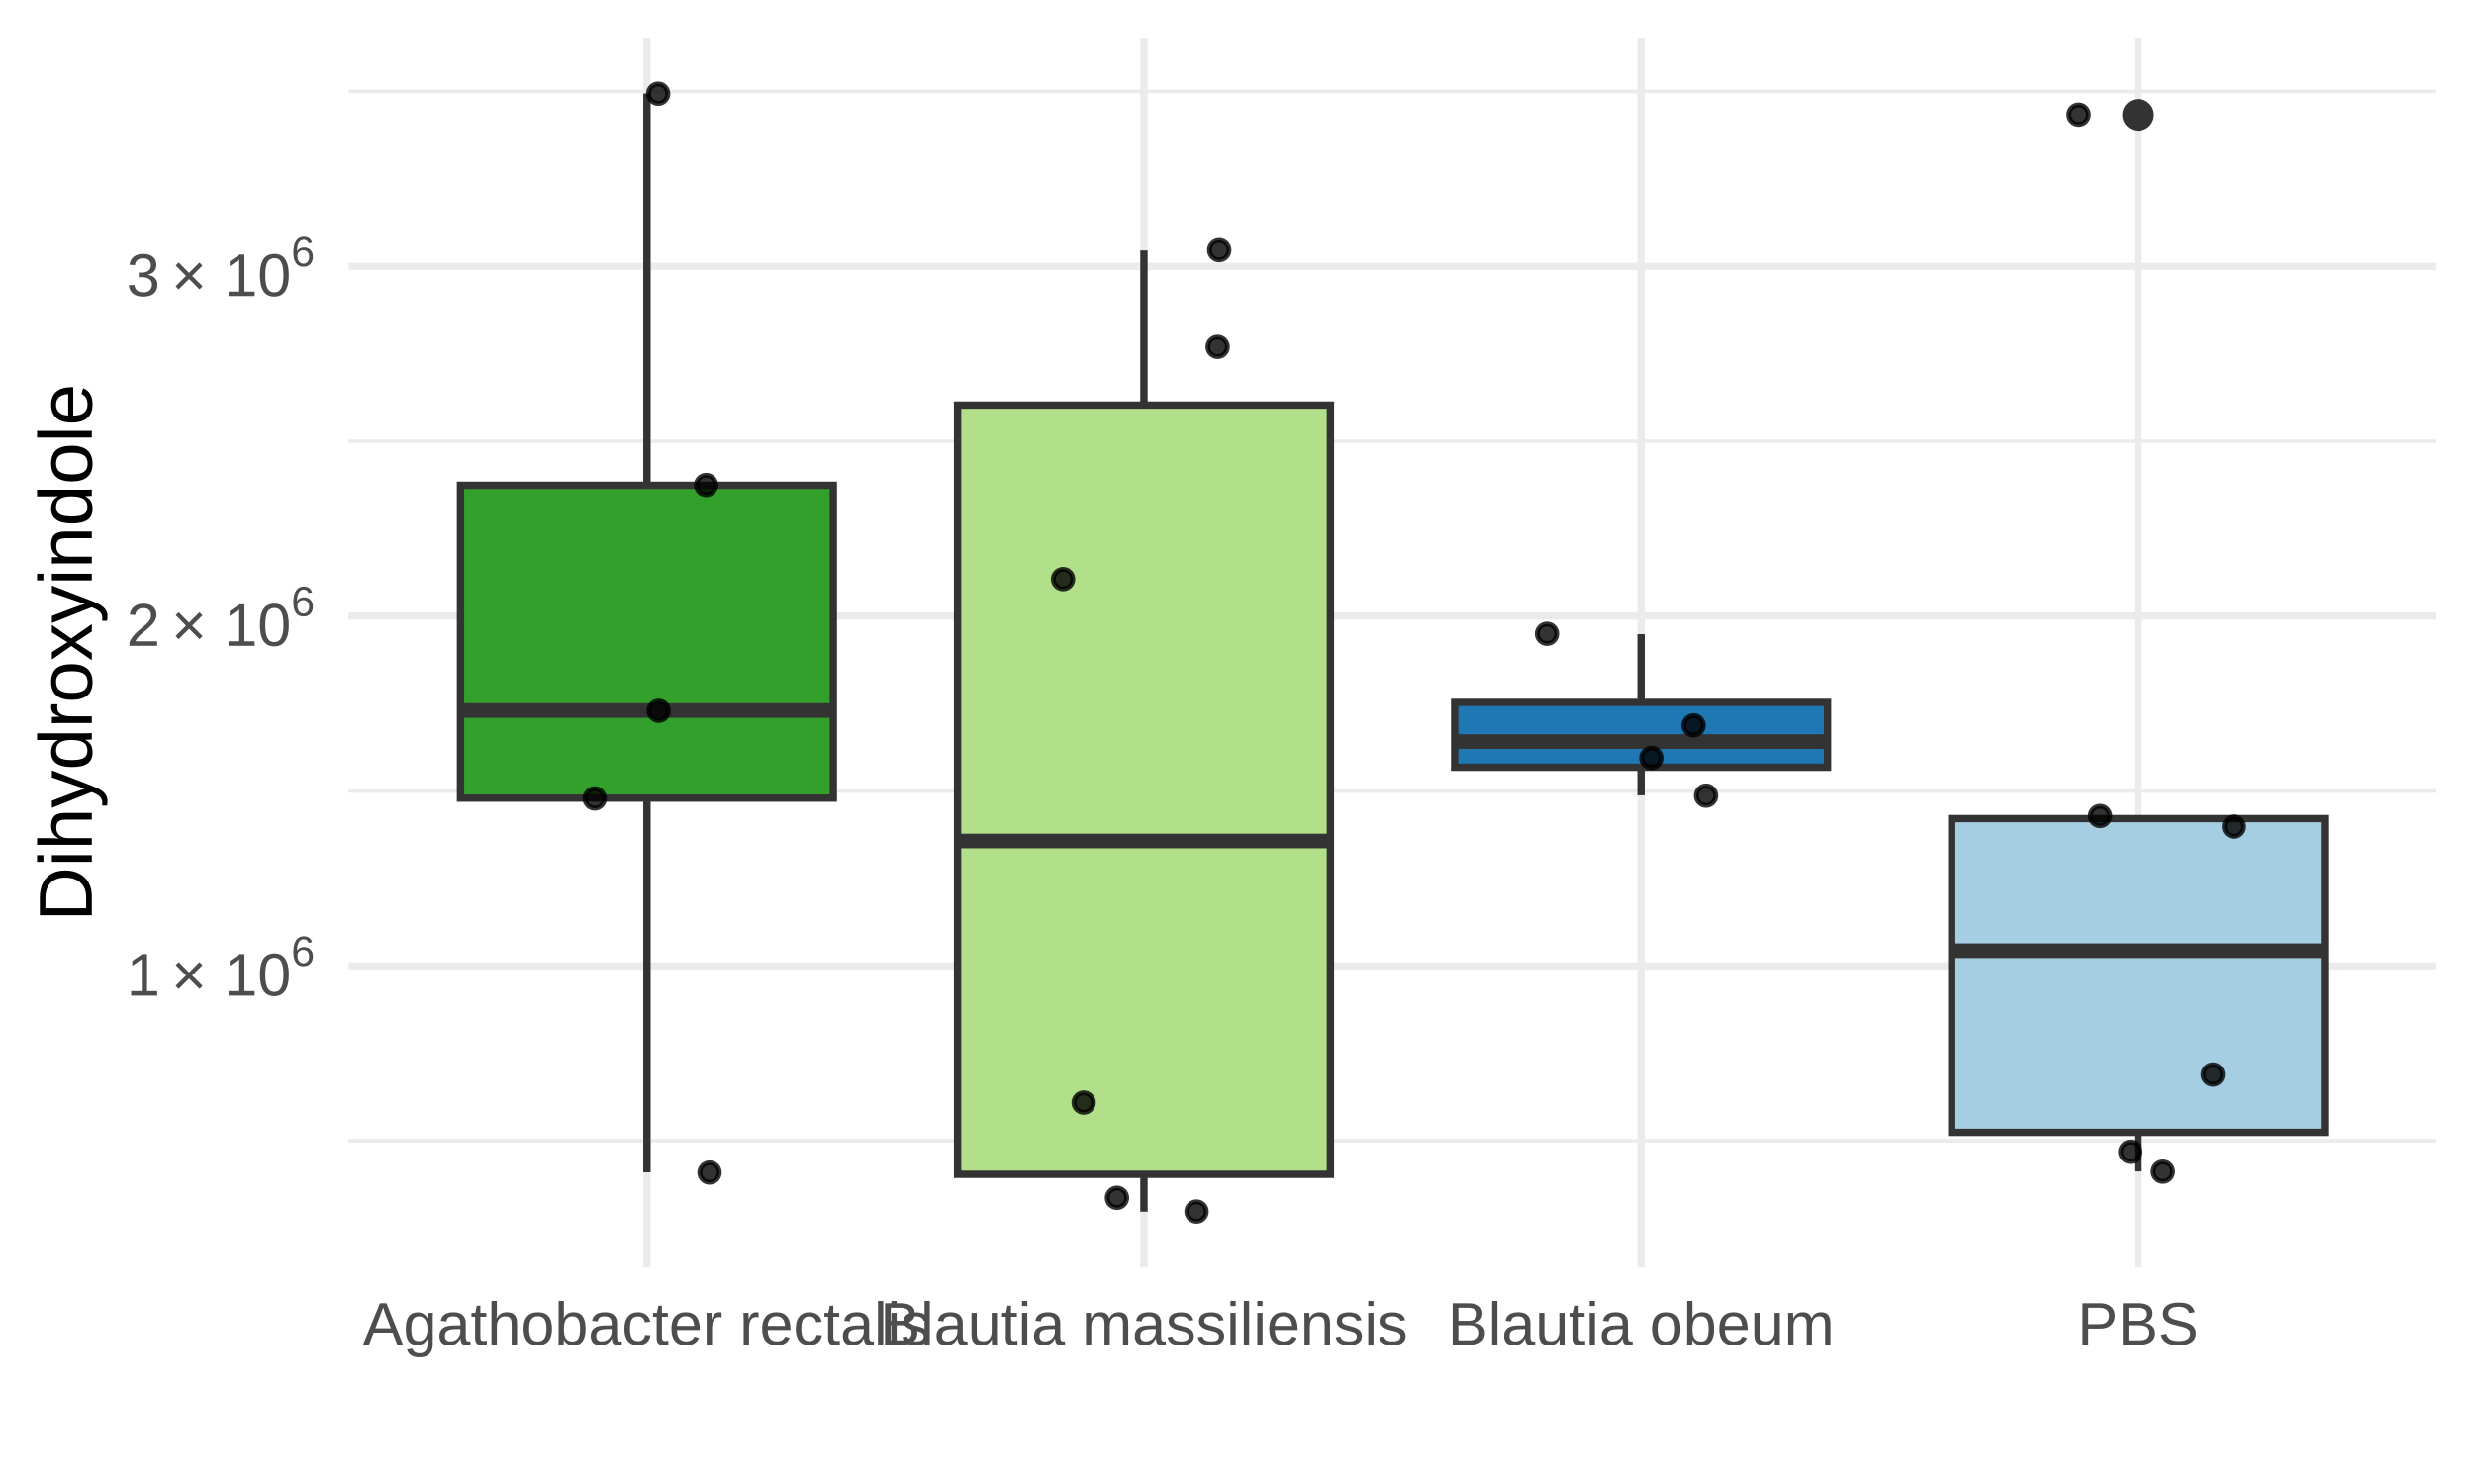
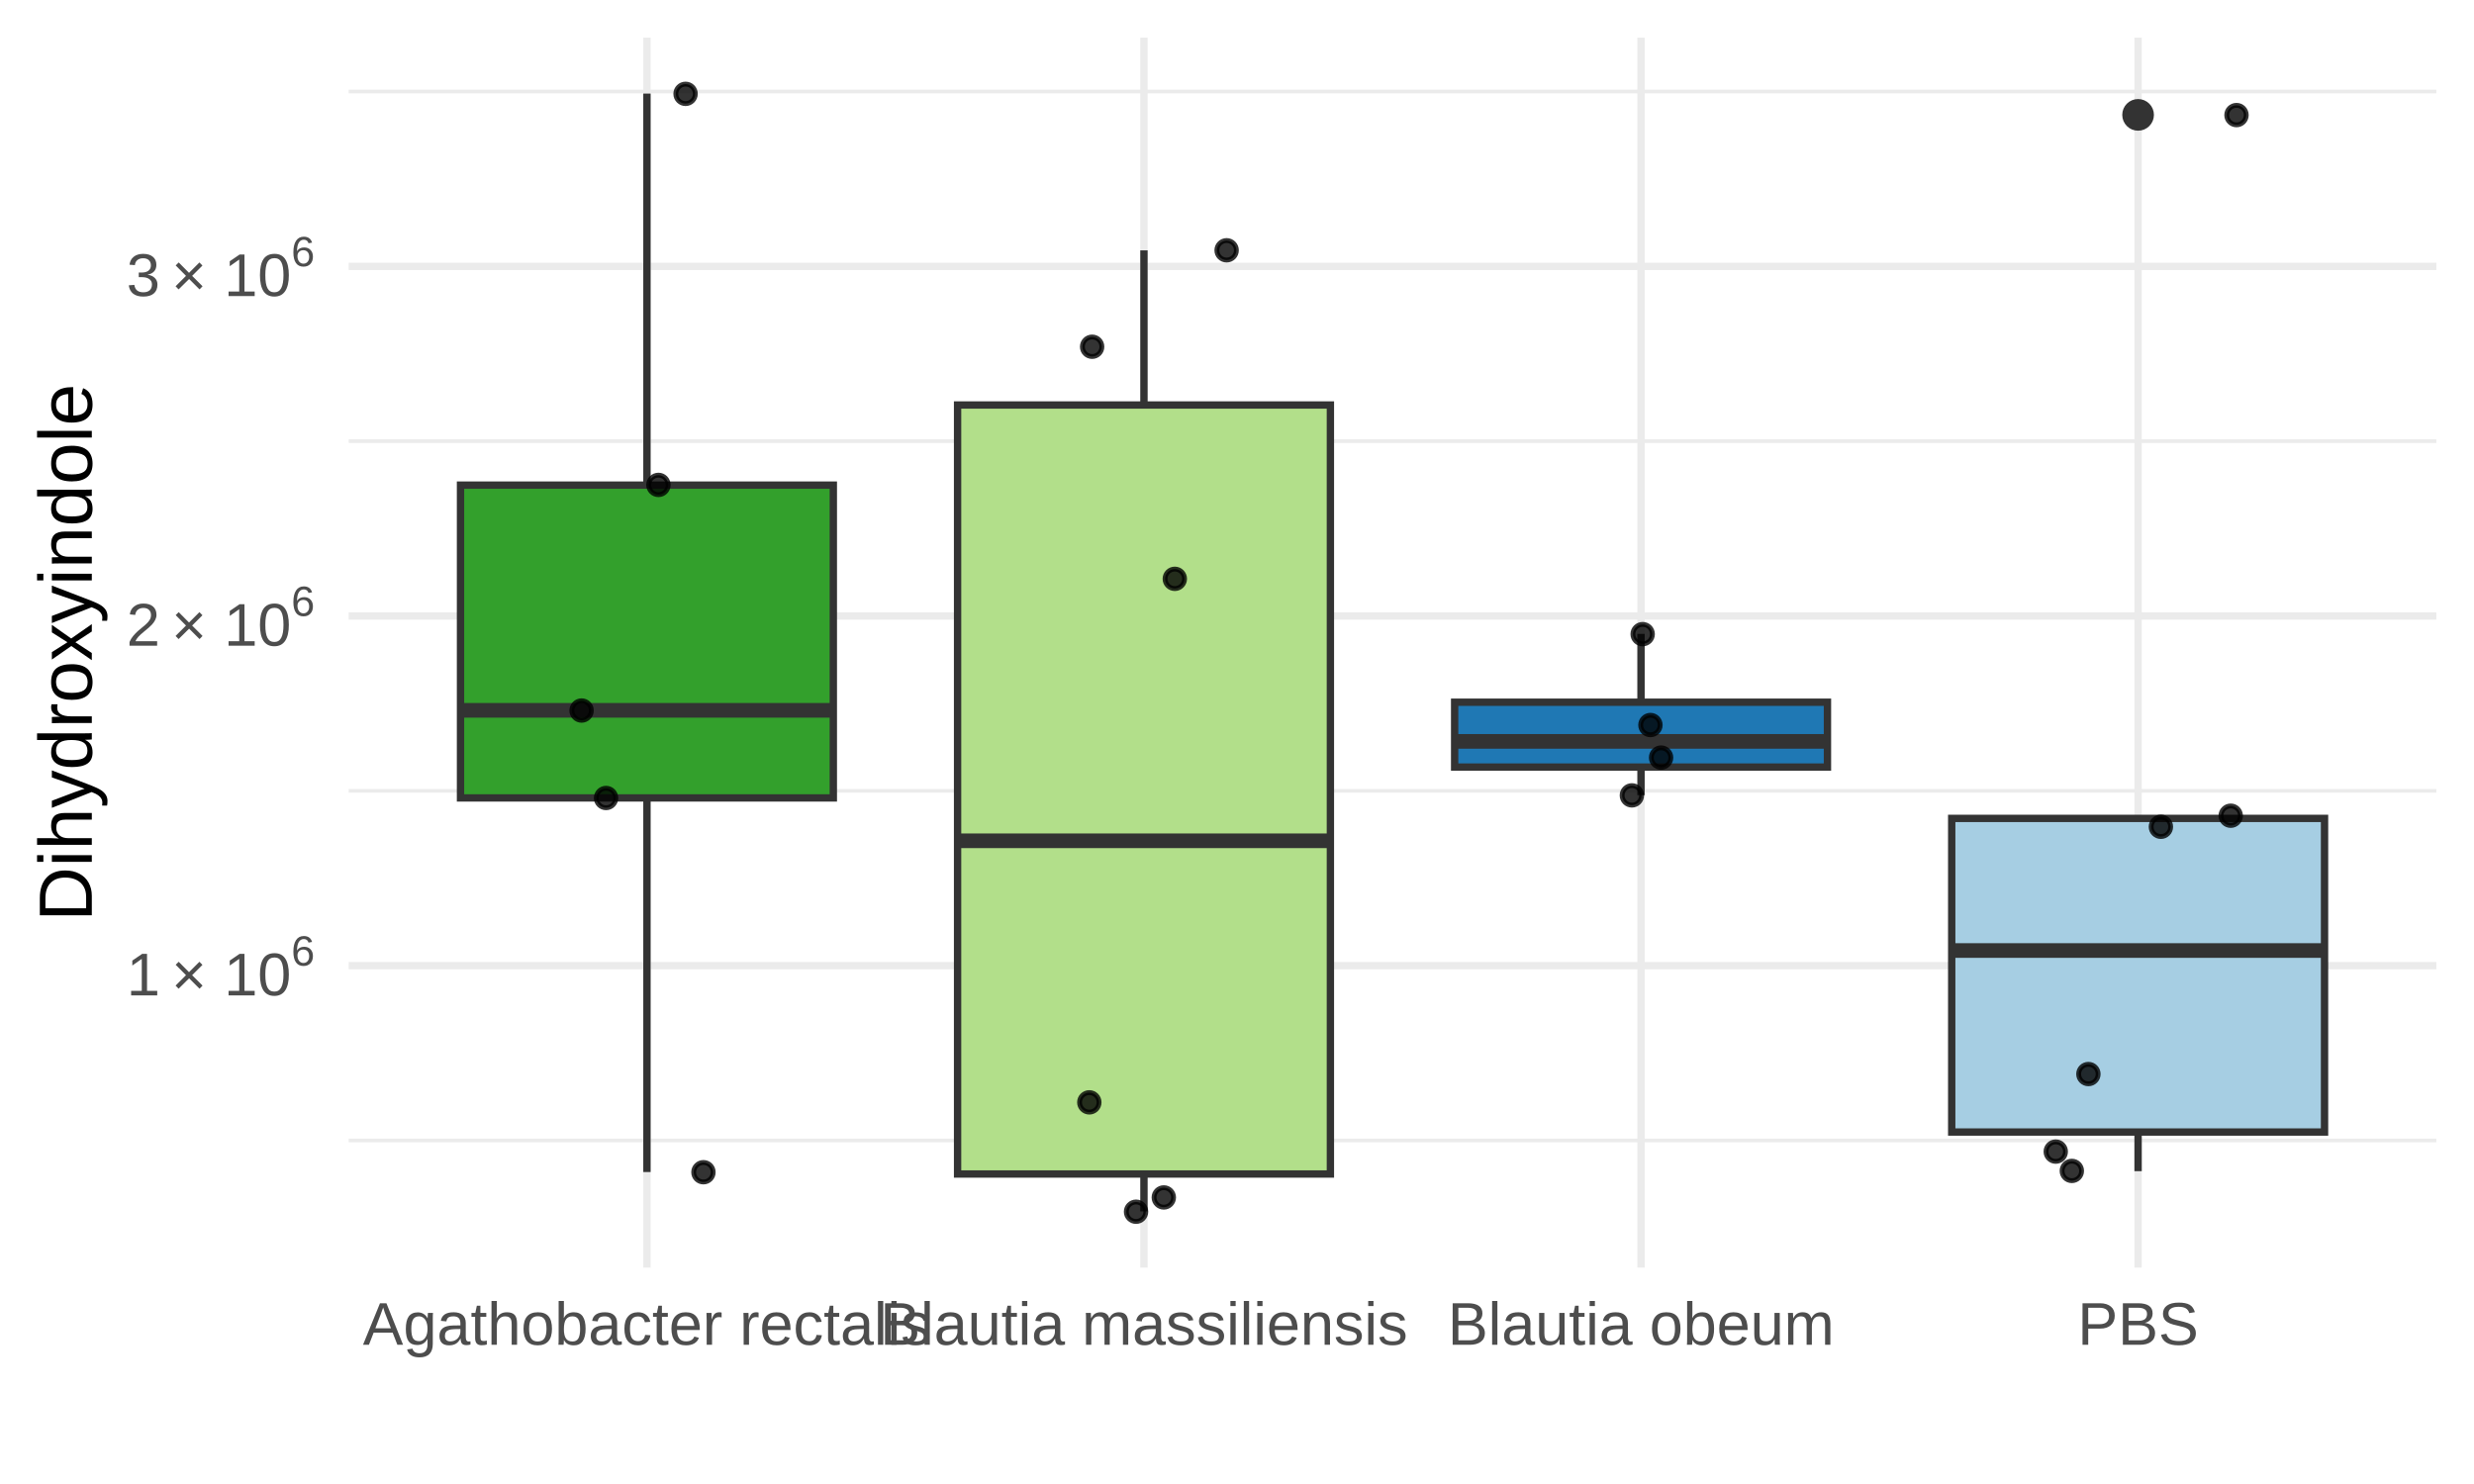
<svg xmlns="http://www.w3.org/2000/svg" class="svglite" width="360.00pt" height="216.00pt" viewBox="0 0 360.00 216.00">
  <defs>
    <style type="text/css">
    .svglite line, .svglite polyline, .svglite polygon, .svglite path, .svglite rect, .svglite circle {
      fill: none;
      stroke: #000000;
      stroke-linecap: round;
      stroke-linejoin: round;
      stroke-miterlimit: 10.00;
    }
    .svglite text {
      white-space: pre;
    }
  </style>
  </defs>
  <rect width="100%" height="100%" style="stroke: none; fill: none;" />
  <defs>
    <clipPath id="cpMC4wMHwzNjAuMDB8MC4wMHwyMTYuMDA=">
      <rect x="0.00" y="0.00" width="360.00" height="216.00" />
    </clipPath>
  </defs>
  <g clip-path="url(#cpMC4wMHwzNjAuMDB8MC4wMHwyMTYuMDA=)">
</g>
  <defs>
    <clipPath id="cpNTAuNzR8MzU0LjUyfDUuNDh8MTg0LjUw">
      <rect x="50.74" y="5.48" width="303.78" height="179.02" />
    </clipPath>
  </defs>
  <g clip-path="url(#cpNTAuNzR8MzU0LjUyfDUuNDh8MTg0LjUw)">
-     <polyline points="50.74,166.05 354.52,166.05 " style="stroke-width: 0.53; stroke: #EBEBEB; stroke-linecap: butt;" />
-     <polyline points="50.74,115.14 354.52,115.14 " style="stroke-width: 0.53; stroke: #EBEBEB; stroke-linecap: butt;" />
-     <polyline points="50.74,64.23 354.52,64.23 " style="stroke-width: 0.53; stroke: #EBEBEB; stroke-linecap: butt;" />
+     <polyline points="50.74,166.00 354.52,166.00 " style="stroke-width: 0.53; stroke: #EBEBEB; stroke-linecap: butt;" />
+     <polyline points="50.74,115.11 354.52,115.11 " style="stroke-width: 0.53; stroke: #EBEBEB; stroke-linecap: butt;" />
+     <polyline points="50.74,64.21 354.52,64.21 " style="stroke-width: 0.53; stroke: #EBEBEB; stroke-linecap: butt;" />
    <polyline points="50.74,13.32 354.52,13.32 " style="stroke-width: 0.53; stroke: #EBEBEB; stroke-linecap: butt;" />
-     <polyline points="50.74,140.59 354.52,140.59 " style="stroke-width: 1.07; stroke: #EBEBEB; stroke-linecap: butt;" />
-     <polyline points="50.74,89.68 354.52,89.68 " style="stroke-width: 1.07; stroke: #EBEBEB; stroke-linecap: butt;" />
+     <polyline points="50.74,140.55 354.52,140.55 " style="stroke-width: 1.07; stroke: #EBEBEB; stroke-linecap: butt;" />
+     <polyline points="50.74,89.66 354.52,89.66 " style="stroke-width: 1.07; stroke: #EBEBEB; stroke-linecap: butt;" />
    <polyline points="50.74,38.77 354.52,38.77 " style="stroke-width: 1.07; stroke: #EBEBEB; stroke-linecap: butt;" />
    <polyline points="94.14,184.50 94.14,5.48 " style="stroke-width: 1.07; stroke: #EBEBEB; stroke-linecap: butt;" />
    <polyline points="166.46,184.50 166.46,5.48 " style="stroke-width: 1.07; stroke: #EBEBEB; stroke-linecap: butt;" />
    <polyline points="238.79,184.50 238.79,5.48 " style="stroke-width: 1.07; stroke: #EBEBEB; stroke-linecap: butt;" />
    <polyline points="311.12,184.50 311.12,5.48 " style="stroke-width: 1.07; stroke: #EBEBEB; stroke-linecap: butt;" />
-     <line x1="94.14" y1="70.63" x2="94.14" y2="13.62" style="stroke-width: 1.07; stroke: #333333; stroke-linecap: butt;" />
-     <line x1="94.14" y1="116.17" x2="94.14" y2="170.64" style="stroke-width: 1.07; stroke: #333333; stroke-linecap: butt;" />
-     <polygon points="67.01,70.63 67.01,116.17 121.26,116.17 121.26,70.63 67.01,70.63 " style="stroke-width: 1.07; stroke: #333333; stroke-linecap: butt; stroke-linejoin: miter; fill: #33A02C;" />
-     <line x1="67.01" y1="103.42" x2="121.26" y2="103.42" style="stroke-width: 2.13; stroke: #333333; stroke-linecap: butt; stroke-linejoin: miter;" />
-     <line x1="166.46" y1="58.96" x2="166.46" y2="36.45" style="stroke-width: 1.07; stroke: #333333; stroke-linecap: butt;" />
-     <line x1="166.46" y1="170.93" x2="166.46" y2="176.37" style="stroke-width: 1.07; stroke: #333333; stroke-linecap: butt;" />
-     <polygon points="139.34,58.96 139.34,170.93 193.59,170.93 193.59,58.96 139.34,58.96 " style="stroke-width: 1.07; stroke: #333333; stroke-linecap: butt; stroke-linejoin: miter; fill: #B2DF8A;" />
-     <line x1="139.34" y1="122.41" x2="193.59" y2="122.41" style="stroke-width: 2.13; stroke: #333333; stroke-linecap: butt; stroke-linejoin: miter;" />
-     <line x1="238.79" y1="102.24" x2="238.79" y2="92.30" style="stroke-width: 1.07; stroke: #333333; stroke-linecap: butt;" />
-     <line x1="238.79" y1="111.68" x2="238.79" y2="115.77" style="stroke-width: 1.07; stroke: #333333; stroke-linecap: butt;" />
-     <polygon points="211.67,102.24 211.67,111.68 265.92,111.68 265.92,102.24 211.67,102.24 " style="stroke-width: 1.07; stroke: #333333; stroke-linecap: butt; stroke-linejoin: miter; fill: #1F78B4;" />
-     <line x1="211.67" y1="107.94" x2="265.92" y2="107.94" style="stroke-width: 2.13; stroke: #333333; stroke-linecap: butt; stroke-linejoin: miter;" />
+     <line x1="94.14" y1="70.61" x2="94.14" y2="13.62" style="stroke-width: 1.07; stroke: #333333; stroke-linecap: butt;" />
+     <line x1="94.14" y1="116.14" x2="94.14" y2="170.59" style="stroke-width: 1.07; stroke: #333333; stroke-linecap: butt;" />
+     <polygon points="67.01,70.61 67.01,116.14 121.26,116.14 121.26,70.61 67.01,70.61 " style="stroke-width: 1.07; stroke: #333333; stroke-linecap: butt; stroke-linejoin: miter; fill: #33A02C;" />
+     <line x1="67.01" y1="103.39" x2="121.26" y2="103.39" style="stroke-width: 2.13; stroke: #333333; stroke-linecap: butt; stroke-linejoin: miter;" />
+     <line x1="166.46" y1="58.95" x2="166.46" y2="36.44" style="stroke-width: 1.07; stroke: #333333; stroke-linecap: butt;" />
+     <line x1="166.46" y1="170.88" x2="166.46" y2="176.32" style="stroke-width: 1.07; stroke: #333333; stroke-linecap: butt;" />
+     <polygon points="139.34,58.95 139.34,170.88 193.59,170.88 193.59,58.95 139.34,58.95 " style="stroke-width: 1.07; stroke: #333333; stroke-linecap: butt; stroke-linejoin: miter; fill: #B2DF8A;" />
+     <line x1="139.34" y1="122.38" x2="193.59" y2="122.38" style="stroke-width: 2.13; stroke: #333333; stroke-linecap: butt; stroke-linejoin: miter;" />
+     <line x1="238.79" y1="102.21" x2="238.79" y2="92.27" style="stroke-width: 1.07; stroke: #333333; stroke-linecap: butt;" />
+     <line x1="238.79" y1="111.65" x2="238.79" y2="115.74" style="stroke-width: 1.07; stroke: #333333; stroke-linecap: butt;" />
+     <polygon points="211.67,102.21 211.67,111.65 265.92,111.65 265.92,102.21 211.67,102.21 " style="stroke-width: 1.07; stroke: #333333; stroke-linecap: butt; stroke-linejoin: miter; fill: #1F78B4;" />
+     <line x1="211.67" y1="107.91" x2="265.92" y2="107.91" style="stroke-width: 2.13; stroke: #333333; stroke-linecap: butt; stroke-linejoin: miter;" />
    <circle cx="311.12" cy="16.72" r="1.95" style="stroke-width: 0.71; stroke: #333333; fill: #333333;" />
-     <line x1="311.12" y1="119.15" x2="311.12" y2="118.75" style="stroke-width: 1.07; stroke: #333333; stroke-linecap: butt;" />
-     <line x1="311.12" y1="164.82" x2="311.12" y2="170.51" style="stroke-width: 1.07; stroke: #333333; stroke-linecap: butt;" />
-     <polygon points="284.00,119.15 284.00,164.82 338.25,164.82 338.25,119.15 284.00,119.15 " style="stroke-width: 1.07; stroke: #333333; stroke-linecap: butt; stroke-linejoin: miter; fill: #A6CEE3;" />
-     <line x1="284.00" y1="138.38" x2="338.25" y2="138.38" style="stroke-width: 2.13; stroke: #333333; stroke-linecap: butt; stroke-linejoin: miter;" />
-     <circle cx="240.29" cy="110.31" r="1.42" style="stroke-width: 0.71; stroke: #000000; stroke-opacity: 0.80; fill: #000000; fill-opacity: 0.80;" />
-     <circle cx="157.69" cy="160.49" r="1.42" style="stroke-width: 0.71; stroke: #000000; stroke-opacity: 0.80; fill: #000000; fill-opacity: 0.80;" />
-     <circle cx="102.75" cy="70.59" r="1.42" style="stroke-width: 0.71; stroke: #000000; stroke-opacity: 0.80; fill: #000000; fill-opacity: 0.80;" />
-     <circle cx="95.77" cy="13.64" r="1.42" style="stroke-width: 0.71; stroke: #000000; stroke-opacity: 0.80; fill: #000000; fill-opacity: 0.80;" />
-     <circle cx="325.07" cy="120.32" r="1.42" style="stroke-width: 0.71; stroke: #000000; stroke-opacity: 0.80; fill: #000000; fill-opacity: 0.80;" />
-     <circle cx="309.99" cy="167.65" r="1.42" style="stroke-width: 0.71; stroke: #000000; stroke-opacity: 0.80; fill: #000000; fill-opacity: 0.80;" />
-     <circle cx="174.11" cy="176.35" r="1.42" style="stroke-width: 0.71; stroke: #000000; stroke-opacity: 0.80; fill: #000000; fill-opacity: 0.80;" />
-     <circle cx="225.10" cy="92.25" r="1.42" style="stroke-width: 0.71; stroke: #000000; stroke-opacity: 0.80; fill: #000000; fill-opacity: 0.80;" />
-     <circle cx="248.24" cy="115.81" r="1.42" style="stroke-width: 0.71; stroke: #000000; stroke-opacity: 0.80; fill: #000000; fill-opacity: 0.80;" />
-     <circle cx="162.53" cy="174.35" r="1.42" style="stroke-width: 0.71; stroke: #000000; stroke-opacity: 0.80; fill: #000000; fill-opacity: 0.80;" />
-     <circle cx="86.54" cy="116.22" r="1.42" style="stroke-width: 0.71; stroke: #000000; stroke-opacity: 0.80; fill: #000000; fill-opacity: 0.80;" />
-     <circle cx="103.25" cy="170.67" r="1.42" style="stroke-width: 0.71; stroke: #000000; stroke-opacity: 0.80; fill: #000000; fill-opacity: 0.80;" />
-     <circle cx="302.47" cy="16.69" r="1.42" style="stroke-width: 0.71; stroke: #000000; stroke-opacity: 0.80; fill: #000000; fill-opacity: 0.80;" />
-     <circle cx="305.59" cy="118.77" r="1.42" style="stroke-width: 0.71; stroke: #000000; stroke-opacity: 0.80; fill: #000000; fill-opacity: 0.80;" />
-     <circle cx="154.69" cy="84.29" r="1.42" style="stroke-width: 0.71; stroke: #000000; stroke-opacity: 0.80; fill: #000000; fill-opacity: 0.80;" />
-     <circle cx="246.43" cy="105.58" r="1.42" style="stroke-width: 0.71; stroke: #000000; stroke-opacity: 0.80; fill: #000000; fill-opacity: 0.80;" />
-     <circle cx="177.41" cy="36.41" r="1.42" style="stroke-width: 0.71; stroke: #000000; stroke-opacity: 0.80; fill: #000000; fill-opacity: 0.80;" />
-     <circle cx="95.85" cy="103.46" r="1.42" style="stroke-width: 0.71; stroke: #000000; stroke-opacity: 0.80; fill: #000000; fill-opacity: 0.80;" />
-     <circle cx="321.99" cy="156.40" r="1.42" style="stroke-width: 0.71; stroke: #000000; stroke-opacity: 0.80; fill: #000000; fill-opacity: 0.80;" />
-     <circle cx="314.73" cy="170.54" r="1.42" style="stroke-width: 0.71; stroke: #000000; stroke-opacity: 0.80; fill: #000000; fill-opacity: 0.80;" />
-     <circle cx="177.18" cy="50.49" r="1.42" style="stroke-width: 0.71; stroke: #000000; stroke-opacity: 0.80; fill: #000000; fill-opacity: 0.80;" />
+     <line x1="311.12" y1="119.12" x2="311.12" y2="118.72" style="stroke-width: 1.07; stroke: #333333; stroke-linecap: butt;" />
+     <line x1="311.12" y1="164.77" x2="311.12" y2="170.47" style="stroke-width: 1.07; stroke: #333333; stroke-linecap: butt;" />
+     <polygon points="284.00,119.12 284.00,164.77 338.25,164.77 338.25,119.12 284.00,119.12 " style="stroke-width: 1.07; stroke: #333333; stroke-linecap: butt; stroke-linejoin: miter; fill: #A6CEE3;" />
+     <line x1="284.00" y1="138.35" x2="338.25" y2="138.35" style="stroke-width: 2.13; stroke: #333333; stroke-linecap: butt; stroke-linejoin: miter;" />
+     <circle cx="241.71" cy="110.27" r="1.42" style="stroke-width: 0.71; stroke: #000000; stroke-opacity: 0.80; fill: #000000; fill-opacity: 0.80;" />
+     <circle cx="158.51" cy="160.45" r="1.42" style="stroke-width: 0.71; stroke: #000000; stroke-opacity: 0.80; fill: #000000; fill-opacity: 0.80;" />
+     <circle cx="95.81" cy="70.58" r="1.42" style="stroke-width: 0.71; stroke: #000000; stroke-opacity: 0.80; fill: #000000; fill-opacity: 0.80;" />
+     <circle cx="99.76" cy="13.66" r="1.42" style="stroke-width: 0.71; stroke: #000000; stroke-opacity: 0.80; fill: #000000; fill-opacity: 0.80;" />
+     <circle cx="314.44" cy="120.34" r="1.42" style="stroke-width: 0.71; stroke: #000000; stroke-opacity: 0.80; fill: #000000; fill-opacity: 0.80;" />
+     <circle cx="299.14" cy="167.62" r="1.42" style="stroke-width: 0.71; stroke: #000000; stroke-opacity: 0.80; fill: #000000; fill-opacity: 0.80;" />
+     <circle cx="165.31" cy="176.37" r="1.42" style="stroke-width: 0.71; stroke: #000000; stroke-opacity: 0.80; fill: #000000; fill-opacity: 0.80;" />
+     <circle cx="239.03" cy="92.30" r="1.42" style="stroke-width: 0.71; stroke: #000000; stroke-opacity: 0.80; fill: #000000; fill-opacity: 0.80;" />
+     <circle cx="237.46" cy="115.77" r="1.42" style="stroke-width: 0.71; stroke: #000000; stroke-opacity: 0.80; fill: #000000; fill-opacity: 0.80;" />
+     <circle cx="169.35" cy="174.29" r="1.42" style="stroke-width: 0.71; stroke: #000000; stroke-opacity: 0.80; fill: #000000; fill-opacity: 0.80;" />
+     <circle cx="88.19" cy="116.15" r="1.42" style="stroke-width: 0.71; stroke: #000000; stroke-opacity: 0.80; fill: #000000; fill-opacity: 0.80;" />
+     <circle cx="102.36" cy="170.62" r="1.42" style="stroke-width: 0.71; stroke: #000000; stroke-opacity: 0.80; fill: #000000; fill-opacity: 0.80;" />
+     <circle cx="325.44" cy="16.75" r="1.42" style="stroke-width: 0.71; stroke: #000000; stroke-opacity: 0.80; fill: #000000; fill-opacity: 0.80;" />
+     <circle cx="324.60" cy="118.73" r="1.42" style="stroke-width: 0.71; stroke: #000000; stroke-opacity: 0.80; fill: #000000; fill-opacity: 0.80;" />
+     <circle cx="170.95" cy="84.25" r="1.42" style="stroke-width: 0.71; stroke: #000000; stroke-opacity: 0.80; fill: #000000; fill-opacity: 0.80;" />
+     <circle cx="240.16" cy="105.53" r="1.42" style="stroke-width: 0.71; stroke: #000000; stroke-opacity: 0.80; fill: #000000; fill-opacity: 0.80;" />
+     <circle cx="178.49" cy="36.43" r="1.42" style="stroke-width: 0.71; stroke: #000000; stroke-opacity: 0.80; fill: #000000; fill-opacity: 0.80;" />
+     <circle cx="84.63" cy="103.42" r="1.42" style="stroke-width: 0.71; stroke: #000000; stroke-opacity: 0.80; fill: #000000; fill-opacity: 0.80;" />
+     <circle cx="303.89" cy="156.33" r="1.42" style="stroke-width: 0.71; stroke: #000000; stroke-opacity: 0.80; fill: #000000; fill-opacity: 0.80;" />
+     <circle cx="301.48" cy="170.43" r="1.42" style="stroke-width: 0.71; stroke: #000000; stroke-opacity: 0.80; fill: #000000; fill-opacity: 0.80;" />
+     <circle cx="158.92" cy="50.47" r="1.42" style="stroke-width: 0.71; stroke: #000000; stroke-opacity: 0.80; fill: #000000; fill-opacity: 0.80;" />
  </g>
  <g clip-path="url(#cpMC4wMHwzNjAuMDB8MC4wMHwyMTYuMDA=)">
-     <text x="18.41" y="144.92" style="font-size: 8.80px;fill: #4D4D4D; font-family: &quot;Arial&quot;;" textLength="4.90px" lengthAdjust="spacingAndGlyphs">1</text>
-     <text x="24.94" y="144.92" style="font-size: 8.80px;fill: #4D4D4D; font-family: &quot;Arial&quot;;" textLength="6.02px" lengthAdjust="spacingAndGlyphs">×</text>
-     <text x="32.59" y="144.92" style="font-size: 8.80px;fill: #4D4D4D; font-family: &quot;Arial&quot;;" textLength="9.79px" lengthAdjust="spacingAndGlyphs">10</text>
-     <text x="42.38" y="140.58" style="font-size: 6.16px;fill: #4D4D4D; font-family: &quot;Arial&quot;;" textLength="3.43px" lengthAdjust="spacingAndGlyphs">6</text>
-     <text x="18.41" y="94.01" style="font-size: 8.80px;fill: #4D4D4D; font-family: &quot;Arial&quot;;" textLength="4.90px" lengthAdjust="spacingAndGlyphs">2</text>
-     <text x="24.94" y="94.01" style="font-size: 8.80px;fill: #4D4D4D; font-family: &quot;Arial&quot;;" textLength="6.02px" lengthAdjust="spacingAndGlyphs">×</text>
-     <text x="32.59" y="94.01" style="font-size: 8.80px;fill: #4D4D4D; font-family: &quot;Arial&quot;;" textLength="9.79px" lengthAdjust="spacingAndGlyphs">10</text>
-     <text x="42.38" y="89.67" style="font-size: 6.16px;fill: #4D4D4D; font-family: &quot;Arial&quot;;" textLength="3.43px" lengthAdjust="spacingAndGlyphs">6</text>
-     <text x="18.41" y="43.10" style="font-size: 8.80px;fill: #4D4D4D; font-family: &quot;Arial&quot;;" textLength="4.90px" lengthAdjust="spacingAndGlyphs">3</text>
-     <text x="24.94" y="43.10" style="font-size: 8.80px;fill: #4D4D4D; font-family: &quot;Arial&quot;;" textLength="6.02px" lengthAdjust="spacingAndGlyphs">×</text>
-     <text x="32.59" y="43.10" style="font-size: 8.80px;fill: #4D4D4D; font-family: &quot;Arial&quot;;" textLength="9.79px" lengthAdjust="spacingAndGlyphs">10</text>
-     <text x="42.38" y="38.76" style="font-size: 6.16px;fill: #4D4D4D; font-family: &quot;Arial&quot;;" textLength="3.43px" lengthAdjust="spacingAndGlyphs">6</text>
+     <text x="18.41" y="144.88" style="font-size: 8.80px;fill: #4D4D4D; font-family: &quot;Arial&quot;;" textLength="4.90px" lengthAdjust="spacingAndGlyphs">1</text>
+     <text x="24.94" y="144.88" style="font-size: 8.80px;fill: #4D4D4D; font-family: &quot;Arial&quot;;" textLength="6.02px" lengthAdjust="spacingAndGlyphs">×</text>
+     <text x="32.59" y="144.88" style="font-size: 8.80px;fill: #4D4D4D; font-family: &quot;Arial&quot;;" textLength="9.79px" lengthAdjust="spacingAndGlyphs">10</text>
+     <text x="42.38" y="140.54" style="font-size: 6.16px;fill: #4D4D4D; font-family: &quot;Arial&quot;;" textLength="3.43px" lengthAdjust="spacingAndGlyphs">6</text>
+     <text x="18.41" y="93.99" style="font-size: 8.80px;fill: #4D4D4D; font-family: &quot;Arial&quot;;" textLength="4.90px" lengthAdjust="spacingAndGlyphs">2</text>
+     <text x="24.94" y="93.99" style="font-size: 8.80px;fill: #4D4D4D; font-family: &quot;Arial&quot;;" textLength="6.02px" lengthAdjust="spacingAndGlyphs">×</text>
+     <text x="32.59" y="93.99" style="font-size: 8.80px;fill: #4D4D4D; font-family: &quot;Arial&quot;;" textLength="9.79px" lengthAdjust="spacingAndGlyphs">10</text>
+     <text x="42.38" y="89.65" style="font-size: 6.16px;fill: #4D4D4D; font-family: &quot;Arial&quot;;" textLength="3.43px" lengthAdjust="spacingAndGlyphs">6</text>
+     <text x="18.41" y="43.09" style="font-size: 8.80px;fill: #4D4D4D; font-family: &quot;Arial&quot;;" textLength="4.90px" lengthAdjust="spacingAndGlyphs">3</text>
+     <text x="24.94" y="43.09" style="font-size: 8.80px;fill: #4D4D4D; font-family: &quot;Arial&quot;;" textLength="6.02px" lengthAdjust="spacingAndGlyphs">×</text>
+     <text x="32.59" y="43.09" style="font-size: 8.80px;fill: #4D4D4D; font-family: &quot;Arial&quot;;" textLength="9.79px" lengthAdjust="spacingAndGlyphs">10</text>
+     <text x="42.38" y="38.75" style="font-size: 6.16px;fill: #4D4D4D; font-family: &quot;Arial&quot;;" textLength="3.43px" lengthAdjust="spacingAndGlyphs">6</text>
    <text x="94.14" y="195.74" text-anchor="middle" style="font-size: 8.80px;fill: #4D4D4D; font-family: &quot;Arial&quot;;" textLength="82.68px" lengthAdjust="spacingAndGlyphs">Agathobacter rectalis</text>
    <text x="166.46" y="195.74" text-anchor="middle" style="font-size: 8.80px;fill: #4D4D4D; font-family: &quot;Arial&quot;;" textLength="76.77px" lengthAdjust="spacingAndGlyphs">Blautia massiliensis</text>
    <text x="238.79" y="195.74" text-anchor="middle" style="font-size: 8.80px;fill: #4D4D4D; font-family: &quot;Arial&quot;;" textLength="56.27px" lengthAdjust="spacingAndGlyphs">Blautia obeum</text>
    <text x="311.12" y="195.74" text-anchor="middle" style="font-size: 8.80px;fill: #4D4D4D; font-family: &quot;Arial&quot;;" textLength="17.60px" lengthAdjust="spacingAndGlyphs">PBS</text>
    <text transform="translate(13.36,94.99) rotate(-90)" text-anchor="middle" style="font-size: 11.00px; font-family: &quot;Arial&quot;;" textLength="78.27px" lengthAdjust="spacingAndGlyphs">Dihydroxyindole</text>
  </g>
</svg>
